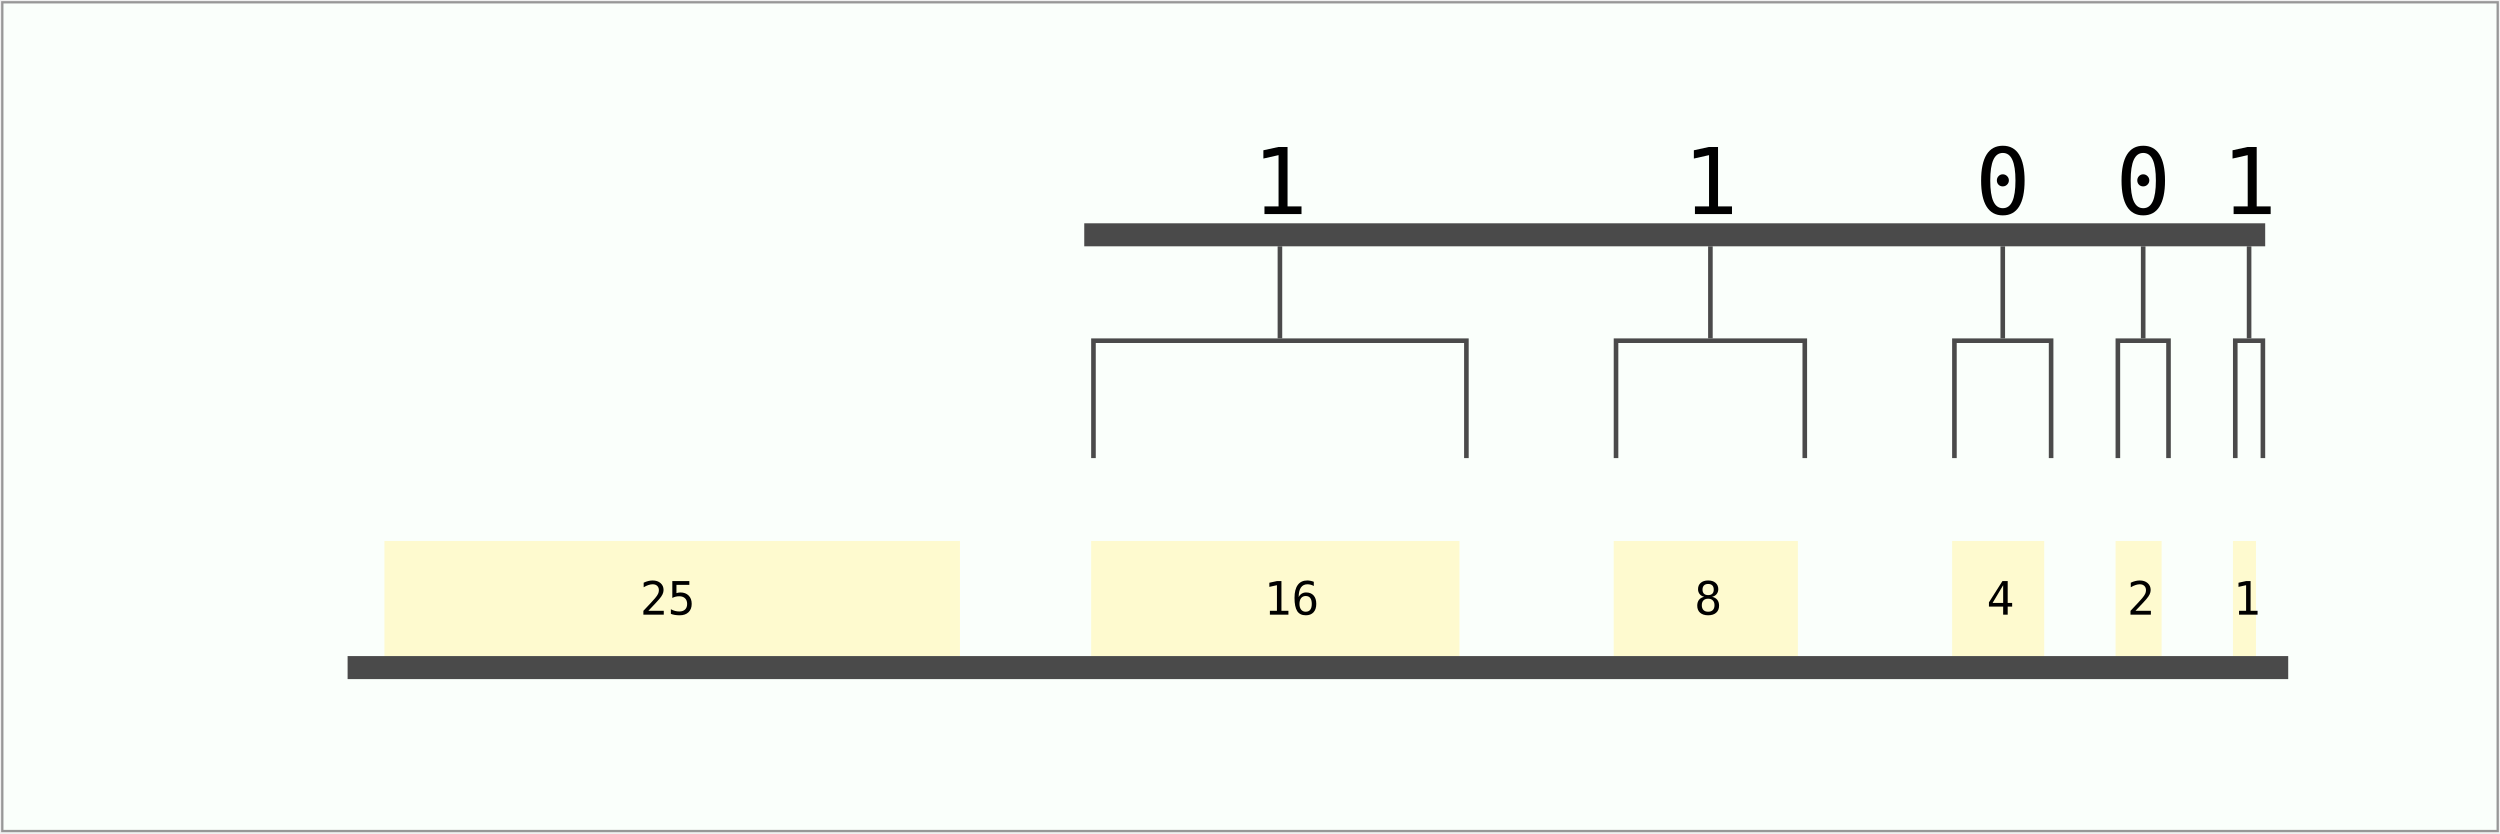
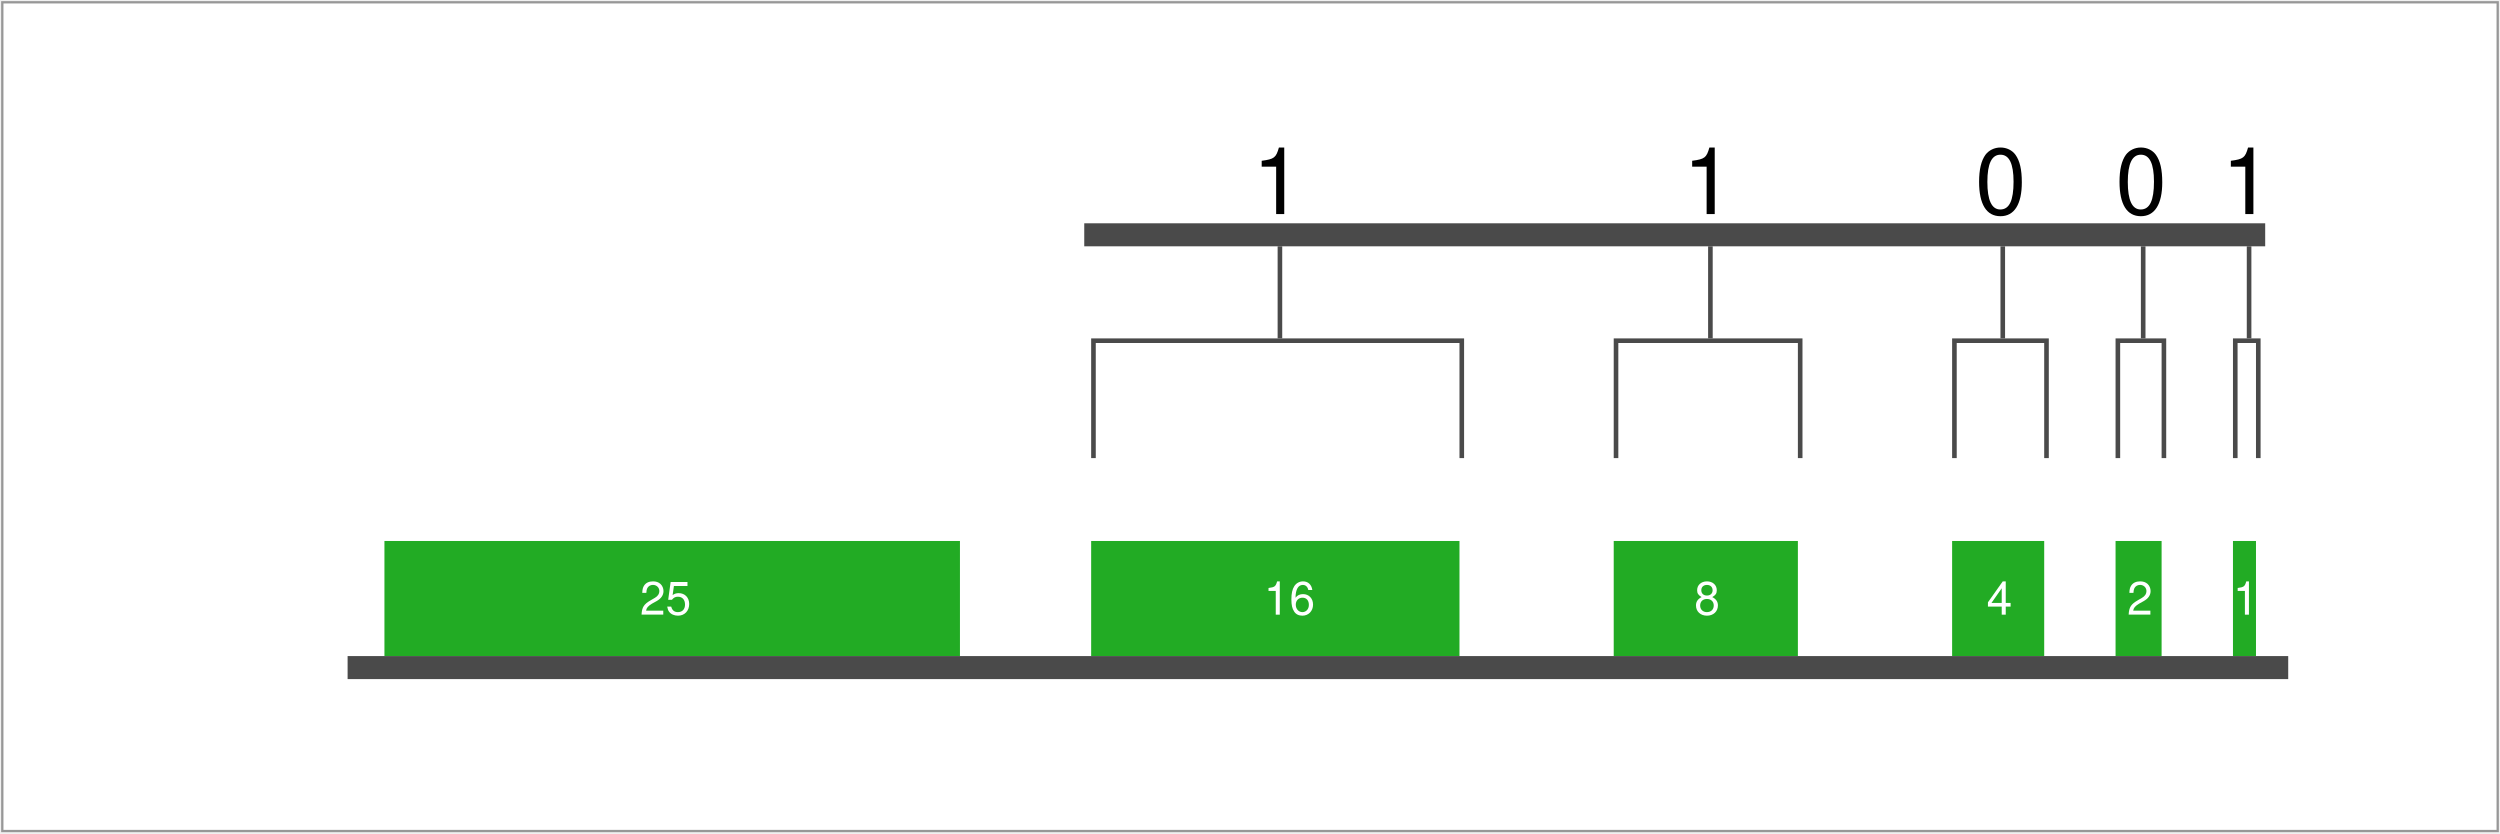
<svg xmlns="http://www.w3.org/2000/svg" width="1086px" height="362px" viewBox="0 0 1086 362" version="1.1">
  <g id="dec2binCHEESE" stroke="none" stroke-width="1" fill="none" fill-rule="evenodd">
    <g id="ch_full" transform="translate(1, 1)">
-       <rect id="bkg" stroke="#979797" fill="#FAFFFB" x="0" y="0" width="1084" height="360" />
+       <rect id="bkg" stroke="#979797" fill="#FFFFFF" x="0" y="0" width="1084" height="360" />
      <g id="blockN" transform="translate(166, 234)">
-         <rect fill="#FEFACF" x="0" y="0" width="250" height="50" />
-         <text font-family="AndaleMono, Andale Mono" font-size="20" font-weight="normal" fill="#000000">
+         <rect fill="#22AB24" x="0" y="0" width="250" height="50" />
+         <text font-family="Source Sans Pro,Helvetica,sans-serif" font-size="20" font-weight="normal" fill="#FFFFFF">
          <tspan x="111" y="32">25</tspan>
        </text>
      </g>
      <g id="digitText" transform="translate(468, 60)">
-         <text id="digit16" transform="translate(0, 0)" font-family="AndaleMono, Andale Mono" font-size="40" font-weight="normal" fill="#000000">
+         <text id="digit16" transform="translate(0, 0)" font-family="Source Sans Pro,Helvetica,sans-serif" font-size="40" font-weight="normal" fill="#000000">
          <tspan x="75" y="32">1</tspan>
        </text>
-         <text id="digit8" transform="translate(227, 0)" font-family="AndaleMono, Andale Mono" font-size="40" font-weight="normal" fill="#000000">
+         <text id="digit8" transform="translate(227, 0)" font-family="Source Sans Pro,Helvetica,sans-serif" font-size="40" font-weight="normal" fill="#000000">
          <tspan x="35" y="32">1</tspan>
        </text>
-         <text id="digit4" transform="translate(374, 0)" font-family="AndaleMono, Andale Mono" font-size="40" font-weight="normal" fill="#000000">
+         <text id="digit4" transform="translate(374, 0)" font-family="Source Sans Pro,Helvetica,sans-serif" font-size="40" font-weight="normal" fill="#000000">
          <tspan x="15" y="32">0</tspan>
        </text>
-         <text id="digit2" transform="translate(445, 0)" font-family="AndaleMono, Andale Mono" font-size="40" font-weight="normal" fill="#000000">
+         <text id="digit2" transform="translate(445, 0)" font-family="Source Sans Pro,Helvetica,sans-serif" font-size="40" font-weight="normal" fill="#000000">
          <tspan x="5" y="32">0</tspan>
        </text>
-         <text id="digit1" transform="translate(496, 0)" font-family="AndaleMono, Andale Mono" font-size="40" font-weight="normal" fill="#000000">
+         <text id="digit1" transform="translate(496, 0)" font-family="Source Sans Pro,Helvetica,sans-serif" font-size="40" font-weight="normal" fill="#000000">
          <tspan x="0" y="32">1</tspan>
        </text>
      </g>
      <g id="blocks" transform="translate(473, 0)">
        <g id="block16" transform="translate(0, 234)">
-           <rect fill="#FEFACF" x="0" y="0" width="160" height="50" />
-           <text font-family="AndaleMono, Andale Mono" font-size="20" font-weight="normal" fill="#000000">
+           <rect fill="#22AB24" x="0" y="0" width="160" height="50" />
+           <text font-family="Source Sans Pro,Helvetica,sans-serif" font-size="20" font-weight="normal" fill="#FFFFFF">
            <tspan x="75" y="32">16</tspan>
          </text>
        </g>
        <g id="block8" transform="translate(227, 234)">
-           <rect fill="#FEFACF" x="0" y="0" width="80" height="50" />
-           <text font-family="AndaleMono, Andale Mono" font-size="20" font-weight="normal" fill="#000000">
+           <rect fill="#22AB24" x="0" y="0" width="80" height="50" />
+           <text font-family="Source Sans Pro,Helvetica,sans-serif" font-size="20" font-weight="normal" fill="#FFFFFF">
            <tspan x="35" y="32">8</tspan>
          </text>
        </g>
        <g id="block4" transform="translate(374, 234)">
-           <rect fill="#FEFACF" x="0" y="0" width="40" height="50" />
-           <text font-family="AndaleMono, Andale Mono" font-size="20" font-weight="normal" fill="#000000">
+           <rect fill="#22AB24" x="0" y="0" width="40" height="50" />
+           <text font-family="Source Sans Pro,Helvetica,sans-serif" font-size="20" font-weight="normal" fill="#FFFFFF">
            <tspan x="15" y="32">4</tspan>
          </text>
        </g>
        <g id="block2" transform="translate(445, 234)">
-           <rect fill="#FEFACF" x="0" y="0" width="20" height="50" />
-           <text font-family="AndaleMono, Andale Mono" font-size="20" font-weight="normal" fill="#000000">
+           <rect fill="#22AB24" x="0" y="0" width="20" height="50" />
+           <text font-family="Source Sans Pro,Helvetica,sans-serif" font-size="20" font-weight="normal" fill="#FFFFFF">
            <tspan x="5" y="32">2</tspan>
          </text>
        </g>
        <g id="block1" transform="translate(496, 234)">
-           <rect fill="#FEFACF" x="0" y="0" width="10" height="50" />
-           <text font-family="AndaleMono, Andale Mono" font-size="20" font-weight="normal" fill="#000000">
+           <rect fill="#22AB24" x="0" y="0" width="10" height="50" />
+           <text font-family="Source Sans Pro,Helvetica,sans-serif" font-size="20" font-weight="normal" fill="#FFFFFF">
            <tspan x="0" y="32">1</tspan>
          </text>
        </g>
      </g>
      <g id="claws16" transform="translate(473, 106)" fill="#4A4A4A">
        <g id="thingy16">
-           <path d="M162,92 L162,42 L2,42 L2,92 L0,92 L0,40 L164,40 L164,92 L162,92 Z" id="thing16" />
+           <path d="M160,92 L160,42 L2,42 L2,92 L0,92 L0,40 L162,40 L162,92 L162,92 Z" id="thing16" />
          <rect id="Rectangle" x="81" y="0" width="2" height="40" />
        </g>
        <g id="thingy8" transform="translate(227, 0)">
-           <path d="M82,92 L82,42 L2,42 L2,92 L0,92 L0,40 L84,40 L84,92 L82,92 Z" id="thing8" />
+           <path d="M80,92 L80,42 L2,42 L2,92 L0,92 L0,40 L82,40 L82,92 L82,92 Z" id="thing8" />
          <rect id="Rectangle-Copy-4" x="41" y="0" width="2" height="40" />
        </g>
        <g id="thingy4" transform="translate(374, 0)">
-           <path d="M42,92 L42,42 L2,42 L2,92 L0,92 L0,40 L44,40 L44,92 L42,92 Z" id="thing4" />
+           <path d="M40,92 L40,42 L2,42 L2,92 L0,92 L0,40 L42,40 L42,92 L42,92 Z" id="thing4" />
          <rect id="Rectangle-Copy-5" x="21" y="0" width="2" height="40" />
        </g>
        <g id="thingy2" transform="translate(445, 0)">
-           <path d="M22,92 L22,42 L2,42 L2,92 L0,92 L0,40 L24,40 L24,92 L22,92 Z" id="thing2" />
+           <path d="M20,92 L20,42 L2,42 L2,92 L0,92 L0,40 L22,40 L22,92 Z" id="thing2" />
          <rect id="Rectangle-Copy-6" x="11" y="0" width="2" height="40" />
        </g>
        <g id="thingy1" transform="translate(496, 0)">
-           <path d="M12,92 L12,42 L2,42 L2,92 L0,92 L0,40 L14,40 L14,92 L12,92 Z" id="thing1" />
+           <path d="M10,92 L10,42 L2,42 L2,92 L0,92 L0,40 L12,40 L12,92 Z" id="thing1" />
          <rect id="Rectangle-Copy-7" x="6" y="0" width="2" height="40" />
        </g>
      </g>
      <rect id="ceiling" fill="#4A4A4A" x="470" y="96" width="513" height="10" />
      <rect id="floor" fill="#4A4A4A" x="150" y="284" width="843" height="10" />
    </g>
  </g>
</svg>
